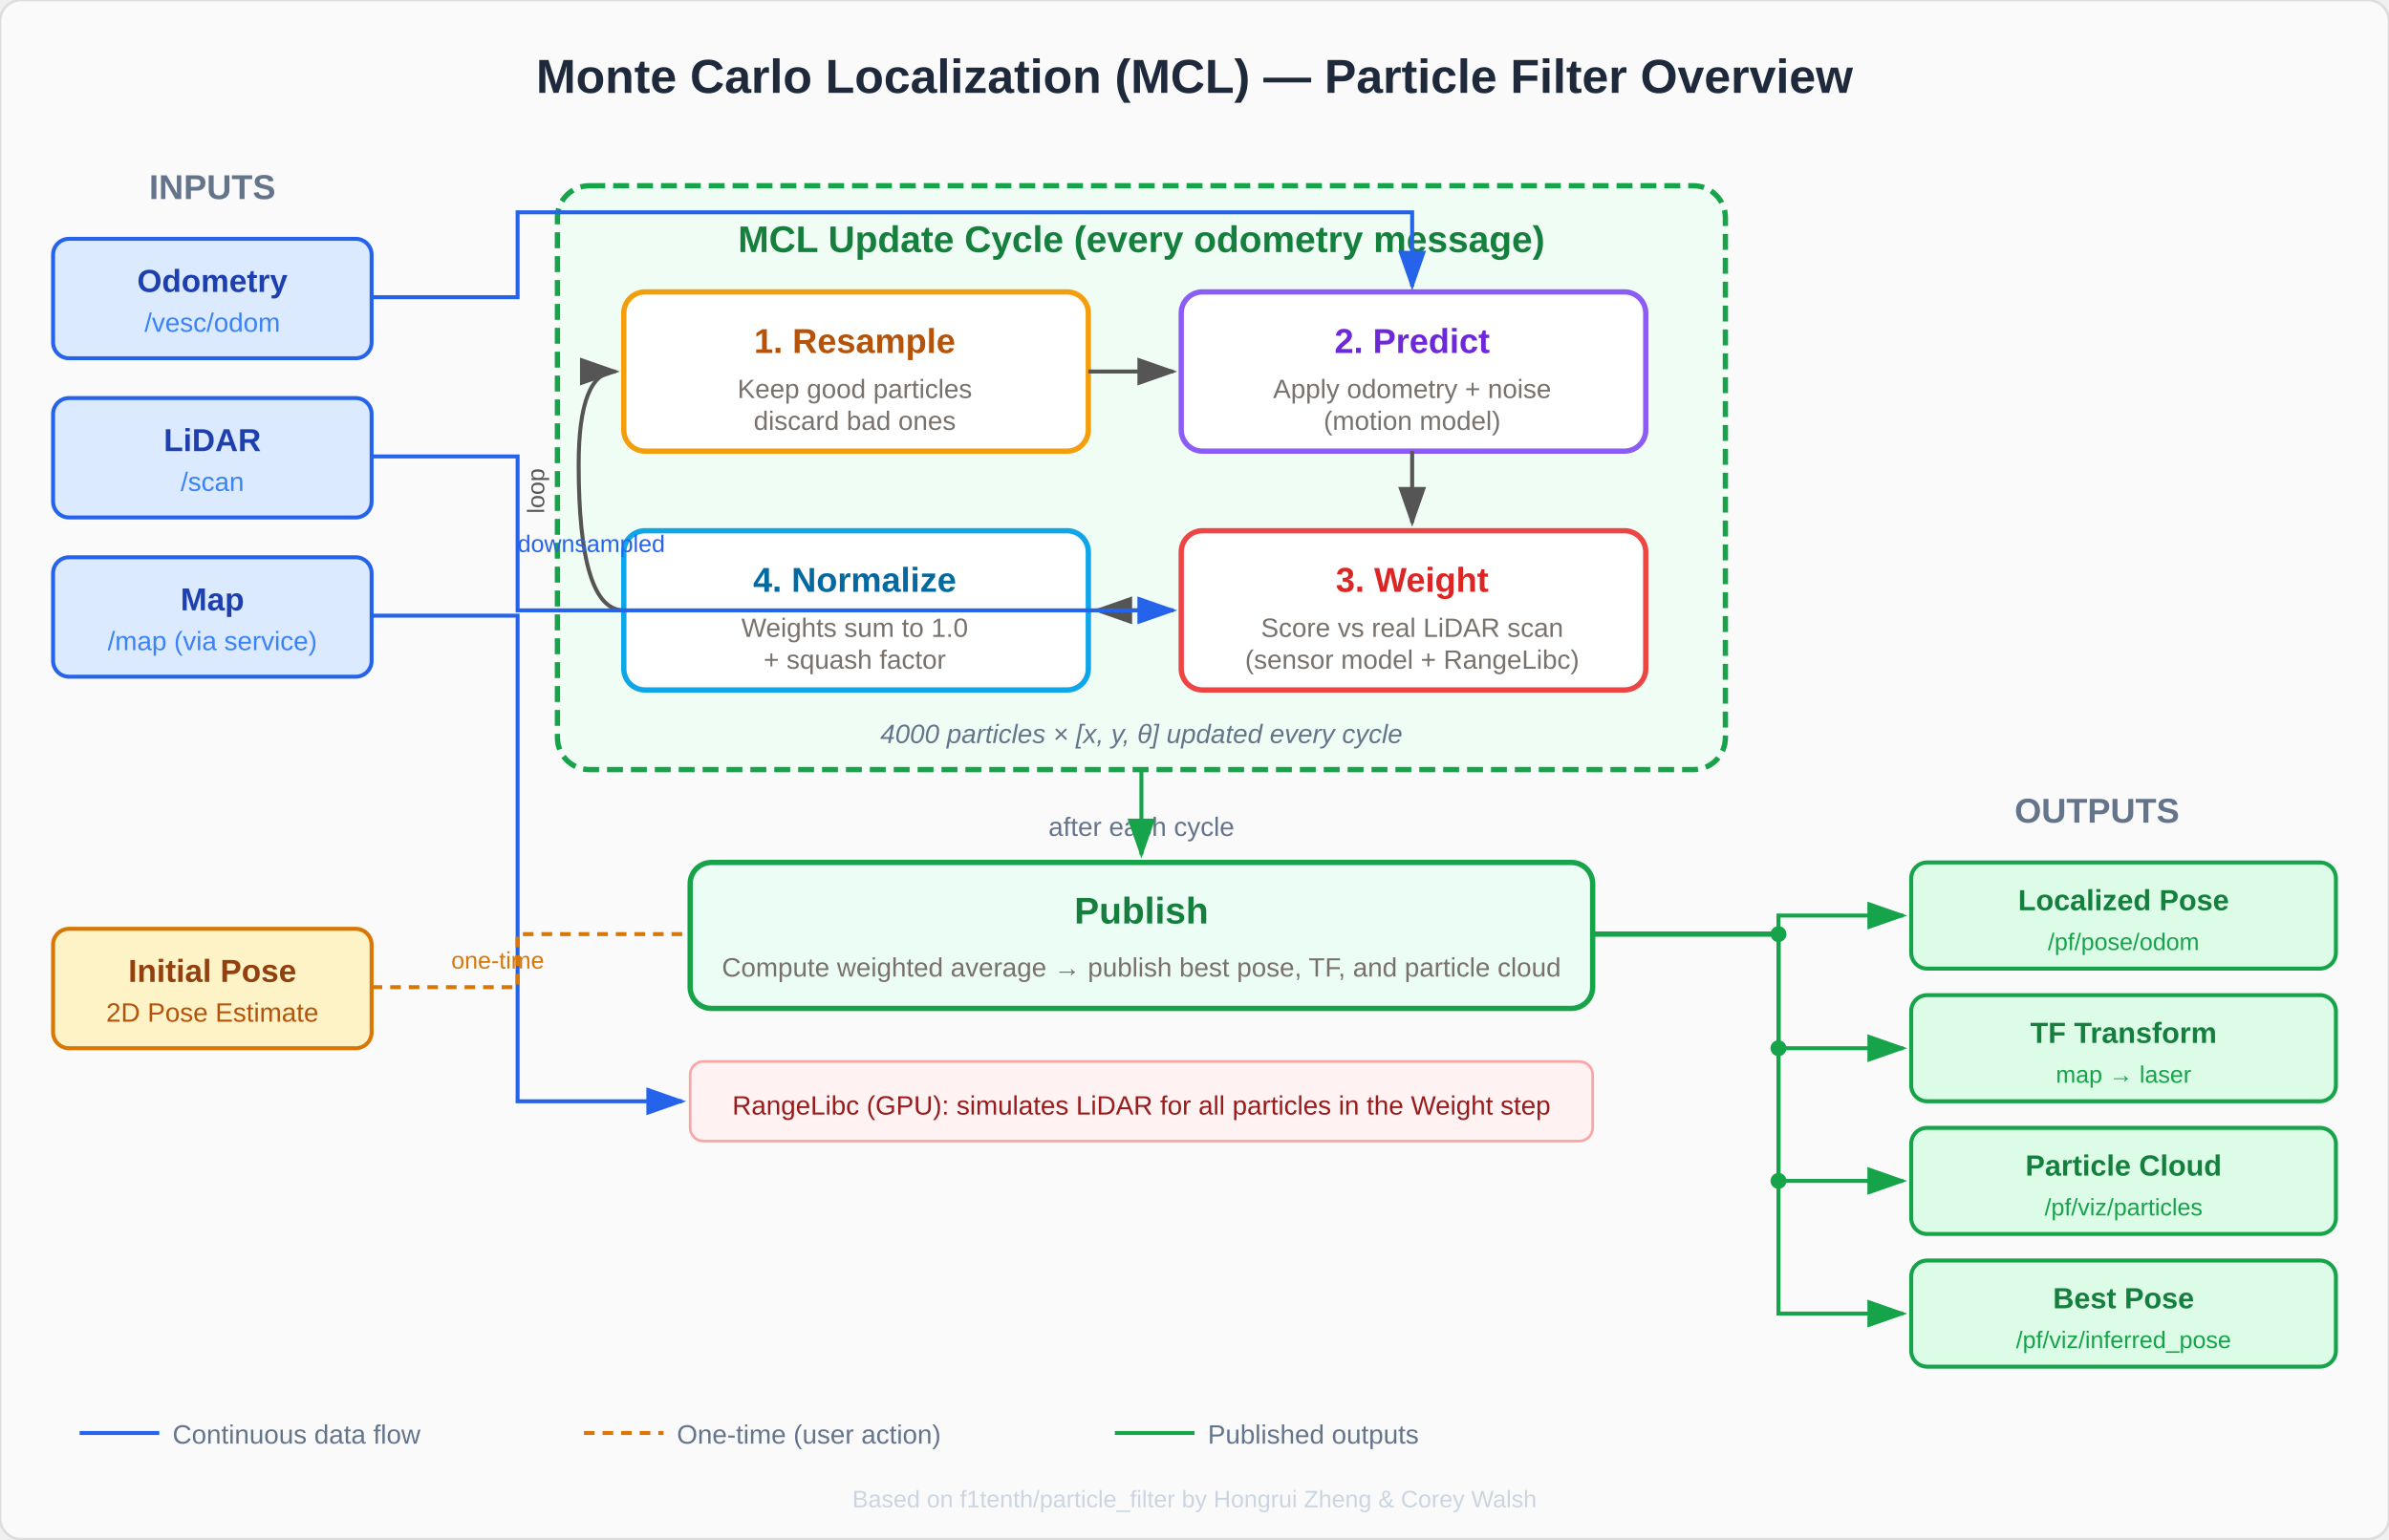
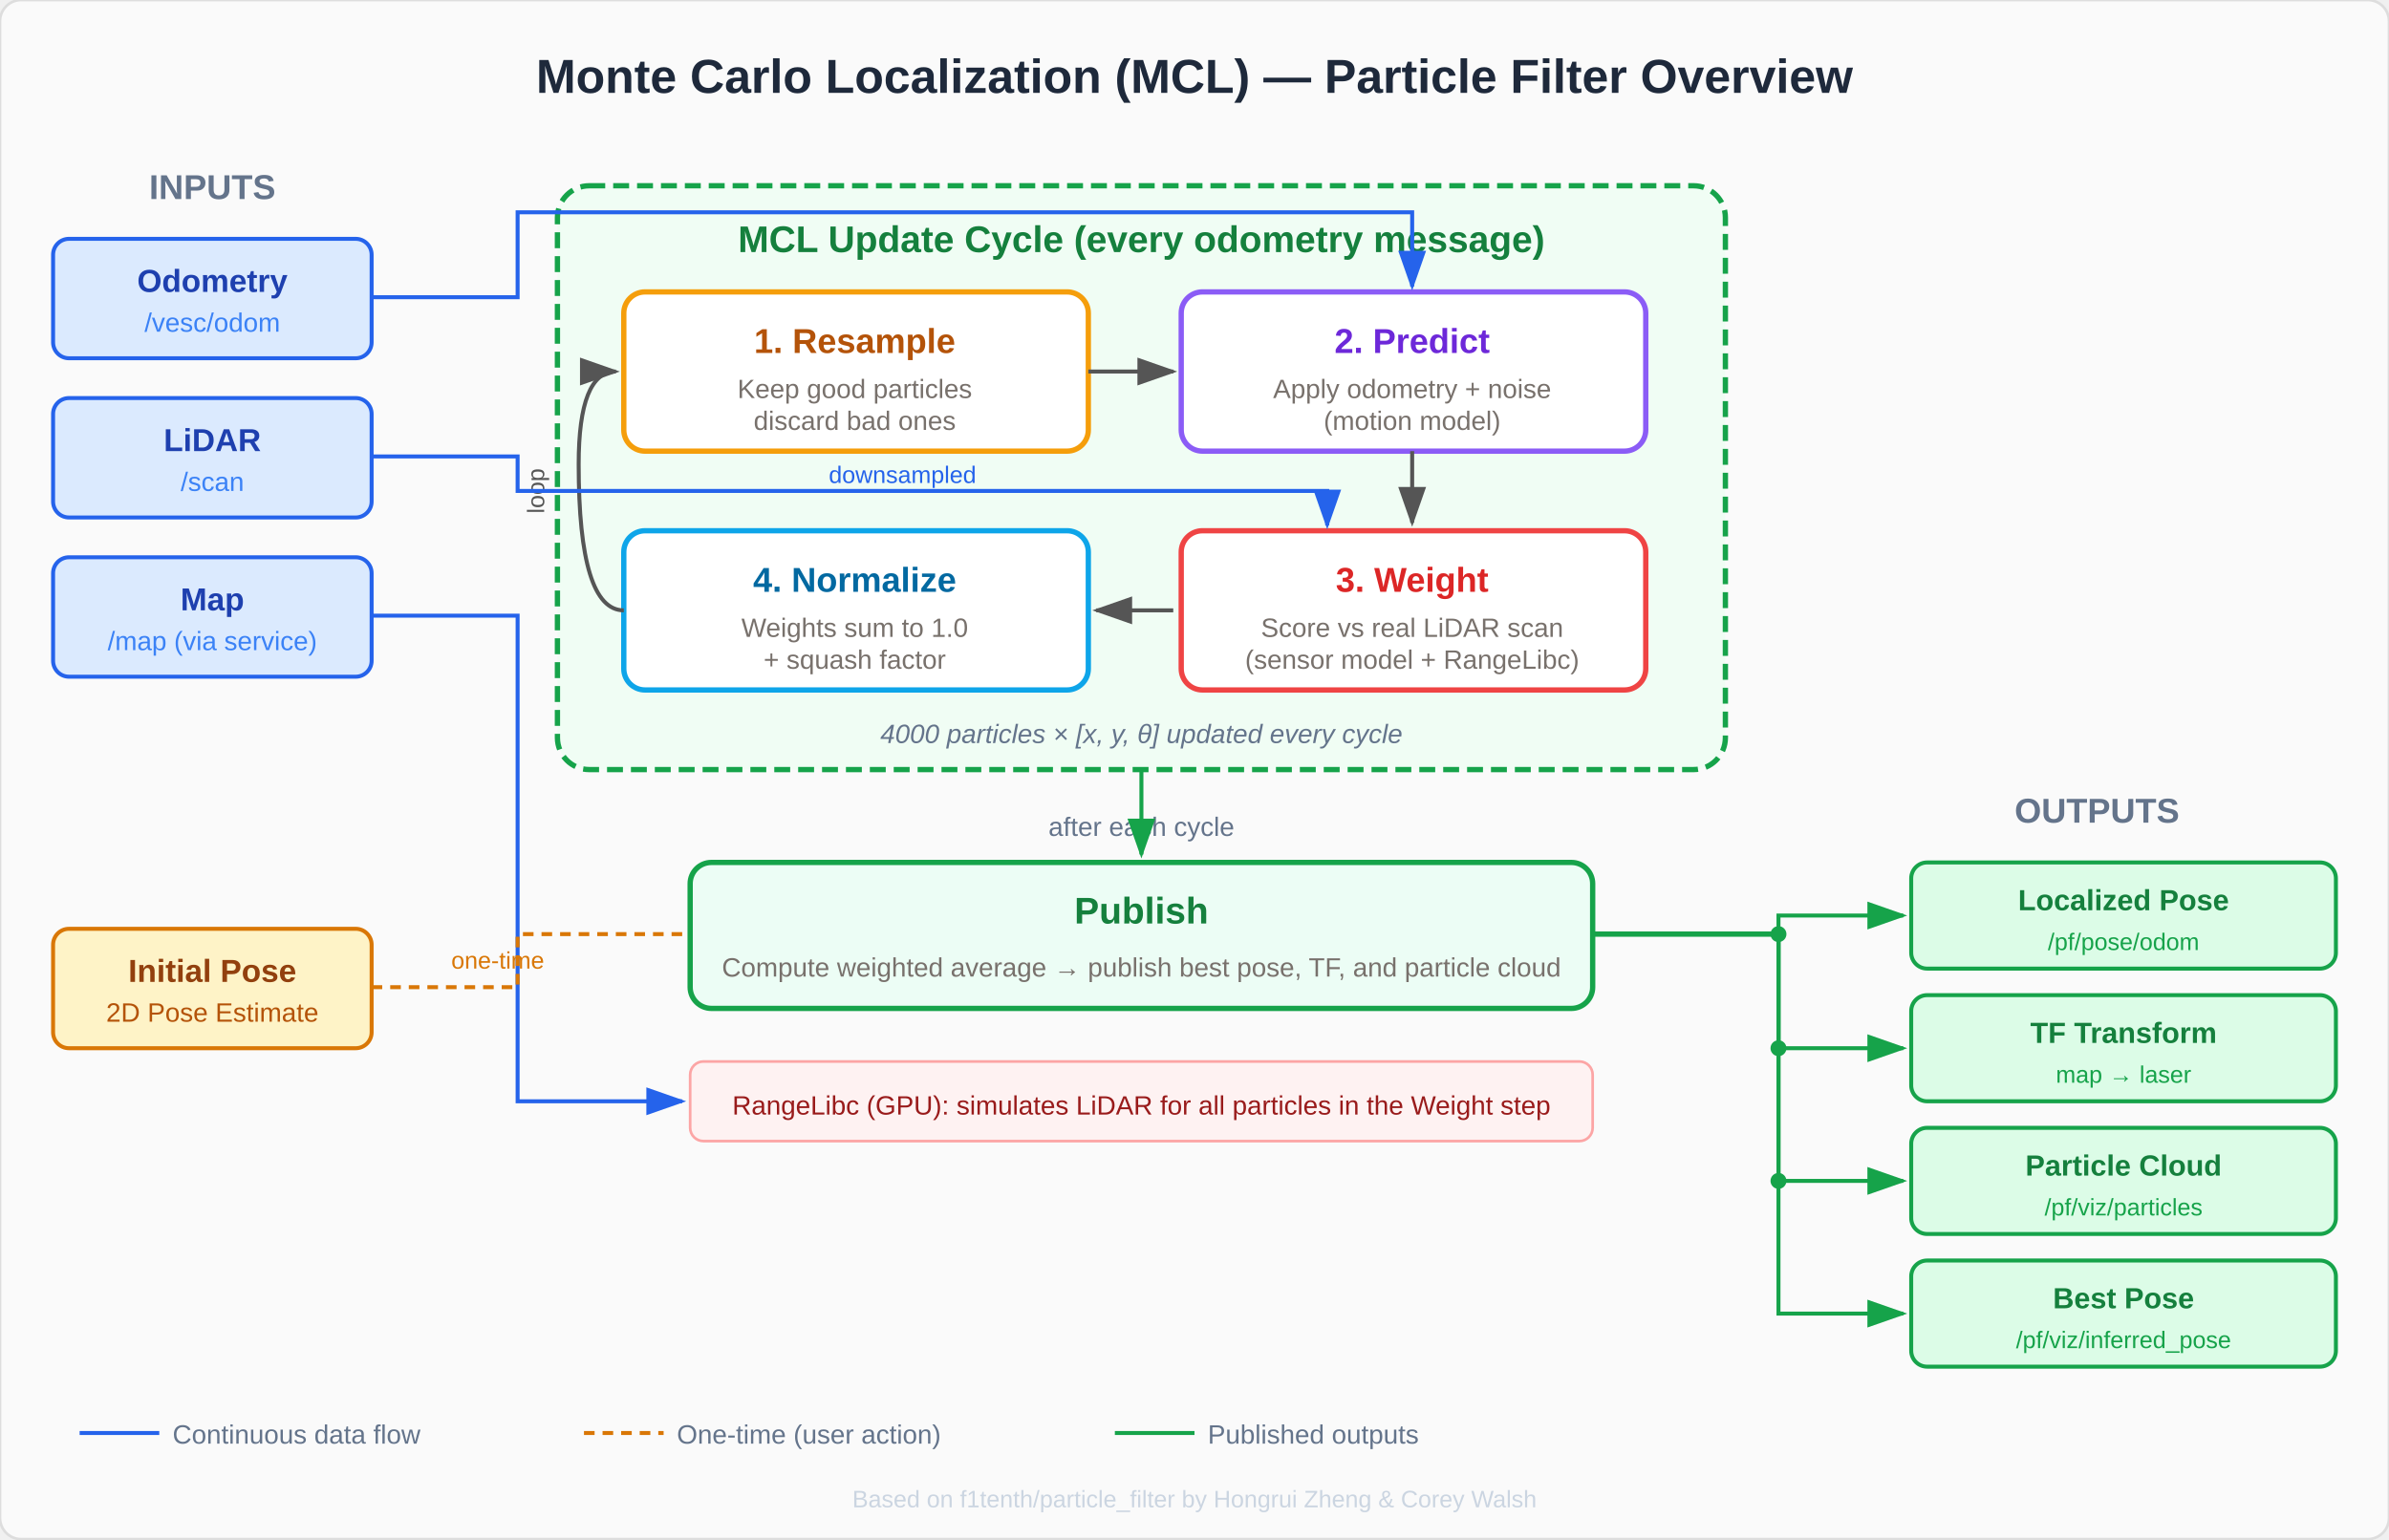
<svg xmlns="http://www.w3.org/2000/svg" viewBox="0 0 900 580" font-family="Arial, Helvetica, sans-serif">
  <defs>
    <marker id="arrow" markerWidth="10" markerHeight="7" refX="9" refY="3.5" orient="auto">
      <polygon points="0 0, 10 3.5, 0 7" fill="#555" />
    </marker>
    <marker id="arrow-blue" markerWidth="10" markerHeight="7" refX="9" refY="3.5" orient="auto">
      <polygon points="0 0, 10 3.5, 0 7" fill="#2563eb" />
    </marker>
    <marker id="arrow-green" markerWidth="10" markerHeight="7" refX="9" refY="3.5" orient="auto">
      <polygon points="0 0, 10 3.5, 0 7" fill="#16a34a" />
    </marker>
  </defs>
  <rect width="900" height="580" rx="8" fill="#fafafa" stroke="#ddd" stroke-width="1" />
  <text x="450" y="35" text-anchor="middle" font-size="18" font-weight="bold" fill="#1e293b">Monte Carlo Localization (MCL) — Particle Filter Overview</text>
  <text x="80" y="75" text-anchor="middle" font-size="13" font-weight="bold" fill="#64748b">INPUTS</text>
  <rect x="20" y="90" width="120" height="45" rx="6" fill="#dbeafe" stroke="#2563eb" stroke-width="1.5" />
  <text x="80" y="110" text-anchor="middle" font-size="12" font-weight="bold" fill="#1e40af">Odometry</text>
  <text x="80" y="125" text-anchor="middle" font-size="10" fill="#3b82f6">/vesc/odom</text>
  <rect x="20" y="150" width="120" height="45" rx="6" fill="#dbeafe" stroke="#2563eb" stroke-width="1.5" />
  <text x="80" y="170" text-anchor="middle" font-size="12" font-weight="bold" fill="#1e40af">LiDAR</text>
  <text x="80" y="185" text-anchor="middle" font-size="10" fill="#3b82f6">/scan</text>
  <rect x="20" y="210" width="120" height="45" rx="6" fill="#dbeafe" stroke="#2563eb" stroke-width="1.5" />
  <text x="80" y="230" text-anchor="middle" font-size="12" font-weight="bold" fill="#1e40af">Map</text>
  <text x="80" y="245" text-anchor="middle" font-size="10" fill="#3b82f6">/map (via service)</text>
  <rect x="20" y="350" width="120" height="45" rx="6" fill="#fef3c7" stroke="#d97706" stroke-width="1.5" />
  <text x="80" y="370" text-anchor="middle" font-size="12" font-weight="bold" fill="#92400e">Initial Pose</text>
  <text x="80" y="385" text-anchor="middle" font-size="10" fill="#b45309">2D Pose Estimate</text>
  <rect x="210" y="70" width="440" height="220" rx="12" fill="#f0fdf4" stroke="#16a34a" stroke-width="2" stroke-dasharray="6,3" />
  <text x="430" y="95" text-anchor="middle" font-size="14" font-weight="bold" fill="#15803d">MCL Update Cycle (every odometry message)</text>
  <rect x="235" y="110" width="175" height="60" rx="8" fill="#fff" stroke="#f59e0b" stroke-width="2" />
  <text x="322" y="133" text-anchor="middle" font-size="13" font-weight="bold" fill="#b45309">1. Resample</text>
  <text x="322" y="150" text-anchor="middle" font-size="10" fill="#78716c">Keep good particles</text>
  <text x="322" y="162" text-anchor="middle" font-size="10" fill="#78716c">discard bad ones</text>
  <rect x="445" y="110" width="175" height="60" rx="8" fill="#fff" stroke="#8b5cf6" stroke-width="2" />
  <text x="532" y="133" text-anchor="middle" font-size="13" font-weight="bold" fill="#6d28d9">2. Predict</text>
  <text x="532" y="150" text-anchor="middle" font-size="10" fill="#78716c">Apply odometry + noise</text>
  <text x="532" y="162" text-anchor="middle" font-size="10" fill="#78716c">(motion model)</text>
  <line x1="410" y1="140" x2="442" y2="140" stroke="#555" stroke-width="1.5" marker-end="url(#arrow)" />
  <rect x="445" y="200" width="175" height="60" rx="8" fill="#fff" stroke="#ef4444" stroke-width="2" />
  <text x="532" y="223" text-anchor="middle" font-size="13" font-weight="bold" fill="#dc2626">3. Weight</text>
  <text x="532" y="240" text-anchor="middle" font-size="10" fill="#78716c">Score vs real LiDAR scan</text>
  <text x="532" y="252" text-anchor="middle" font-size="10" fill="#78716c">(sensor model + RangeLibc)</text>
  <line x1="532" y1="170" x2="532" y2="197" stroke="#555" stroke-width="1.5" marker-end="url(#arrow)" />
  <rect x="235" y="200" width="175" height="60" rx="8" fill="#fff" stroke="#0ea5e9" stroke-width="2" />
  <text x="322" y="223" text-anchor="middle" font-size="13" font-weight="bold" fill="#0369a1">4. Normalize</text>
  <text x="322" y="240" text-anchor="middle" font-size="10" fill="#78716c">Weights sum to 1.0</text>
  <text x="322" y="252" text-anchor="middle" font-size="10" fill="#78716c">+ squash factor</text>
  <line x1="442" y1="230" x2="413" y2="230" stroke="#555" stroke-width="1.5" marker-end="url(#arrow)" />
  <path d="M 235,230 Q 218,230 218,175 Q 218,140 232,140" fill="none" stroke="#555" stroke-width="1.5" marker-end="url(#arrow)" />
  <text x="205" y="185" text-anchor="middle" font-size="9" fill="#555" transform="rotate(-90,205,185)">loop</text>
  <text x="430" y="280" text-anchor="middle" font-size="10" fill="#64748b" font-style="italic">4000 particles × [x, y, θ] updated every cycle</text>
  <text x="430" y="315" text-anchor="middle" font-size="10" fill="#64748b">after each cycle</text>
  <line x1="430" y1="290" x2="430" y2="322" stroke="#16a34a" stroke-width="1.5" marker-end="url(#arrow-green)" />
  <rect x="260" y="325" width="340" height="55" rx="8" fill="#ecfdf5" stroke="#16a34a" stroke-width="2" />
  <text x="430" y="348" text-anchor="middle" font-size="14" font-weight="bold" fill="#15803d">Publish</text>
  <text x="430" y="368" text-anchor="middle" font-size="10" fill="#78716c">Compute weighted average → publish best pose, TF, and particle cloud</text>
  <rect x="260" y="400" width="340" height="30" rx="5" fill="#fef2f2" stroke="#fca5a5" stroke-width="1" />
  <text x="430" y="420" text-anchor="middle" font-size="10" fill="#991b1b">RangeLibc (GPU): simulates LiDAR for all particles in the Weight step</text>
  <path d="M 140,112 L 195,112 L 195,80 L 532,80 L 532,108" fill="none" stroke="#2563eb" stroke-width="1.5" marker-end="url(#arrow-blue)" />
-   <path d="M 140,172 L 195,172 L 195,230 L 442,230" fill="none" stroke="#2563eb" stroke-width="1.5" marker-end="url(#arrow-blue)" />
-   <text x="195" y="208" text-anchor="start" font-size="9" fill="#2563eb">downsampled</text>
+   <path d="M 140,172 L 195,172 L 195,185 L 500,185 L 500,198" fill="none" stroke="#2563eb" stroke-width="1.5" marker-end="url(#arrow-blue)" />
+   <text x="340" y="182" text-anchor="middle" font-size="9" fill="#2563eb">downsampled</text>
  <path d="M 140,232 L 195,232 L 195,415 L 257,415" fill="none" stroke="#2563eb" stroke-width="1.5" marker-end="url(#arrow-blue)" />
  <path d="M 140,372 L 195,372 L 195,352 L 257,352" fill="none" stroke="#d97706" stroke-width="1.5" stroke-dasharray="4,3" />
  <text x="170" y="365" font-size="9" fill="#d97706">one-time</text>
  <text x="790" y="310" text-anchor="middle" font-size="13" font-weight="bold" fill="#64748b">OUTPUTS</text>
  <rect x="720" y="325" width="160" height="40" rx="6" fill="#dcfce7" stroke="#16a34a" stroke-width="1.5" />
  <text x="800" y="343" text-anchor="middle" font-size="11" font-weight="bold" fill="#15803d">Localized Pose</text>
  <text x="800" y="358" text-anchor="middle" font-size="9" fill="#16a34a">/pf/pose/odom</text>
  <rect x="720" y="375" width="160" height="40" rx="6" fill="#dcfce7" stroke="#16a34a" stroke-width="1.5" />
  <text x="800" y="393" text-anchor="middle" font-size="11" font-weight="bold" fill="#15803d">TF Transform</text>
  <text x="800" y="408" text-anchor="middle" font-size="9" fill="#16a34a">map → laser</text>
  <rect x="720" y="425" width="160" height="40" rx="6" fill="#dcfce7" stroke="#16a34a" stroke-width="1.5" />
  <text x="800" y="443" text-anchor="middle" font-size="11" font-weight="bold" fill="#15803d">Particle Cloud</text>
  <text x="800" y="458" text-anchor="middle" font-size="9" fill="#16a34a">/pf/viz/particles</text>
  <rect x="720" y="475" width="160" height="40" rx="6" fill="#dcfce7" stroke="#16a34a" stroke-width="1.5" />
  <text x="800" y="493" text-anchor="middle" font-size="11" font-weight="bold" fill="#15803d">Best Pose</text>
  <text x="800" y="508" text-anchor="middle" font-size="9" fill="#16a34a">/pf/viz/inferred_pose</text>
  <path d="M 600,352 L 670,352" fill="none" stroke="#16a34a" stroke-width="2" />
  <path d="M 670,352 L 670,345 L 717,345" fill="none" stroke="#16a34a" stroke-width="1.5" marker-end="url(#arrow-green)" />
  <path d="M 670,352 L 670,395 L 717,395" fill="none" stroke="#16a34a" stroke-width="1.5" marker-end="url(#arrow-green)" />
  <path d="M 670,352 L 670,445 L 717,445" fill="none" stroke="#16a34a" stroke-width="1.5" marker-end="url(#arrow-green)" />
  <path d="M 670,352 L 670,495 L 717,495" fill="none" stroke="#16a34a" stroke-width="1.5" marker-end="url(#arrow-green)" />
  <circle cx="670" cy="352" r="3" fill="#16a34a" />
  <circle cx="670" cy="395" r="3" fill="#16a34a" />
  <circle cx="670" cy="445" r="3" fill="#16a34a" />
  <line x1="30" y1="540" x2="60" y2="540" stroke="#2563eb" stroke-width="1.5" />
  <text x="65" y="544" font-size="10" fill="#64748b">Continuous data flow</text>
  <line x1="220" y1="540" x2="250" y2="540" stroke="#d97706" stroke-width="1.5" stroke-dasharray="4,3" />
  <text x="255" y="544" font-size="10" fill="#64748b">One-time (user action)</text>
  <line x1="420" y1="540" x2="450" y2="540" stroke="#16a34a" stroke-width="1.5" />
  <text x="455" y="544" font-size="10" fill="#64748b">Published outputs</text>
  <text x="450" y="568" text-anchor="middle" font-size="9" fill="#cbd5e1">Based on f1tenth/particle_filter by Hongrui Zheng &amp; Corey Walsh</text>
</svg>
